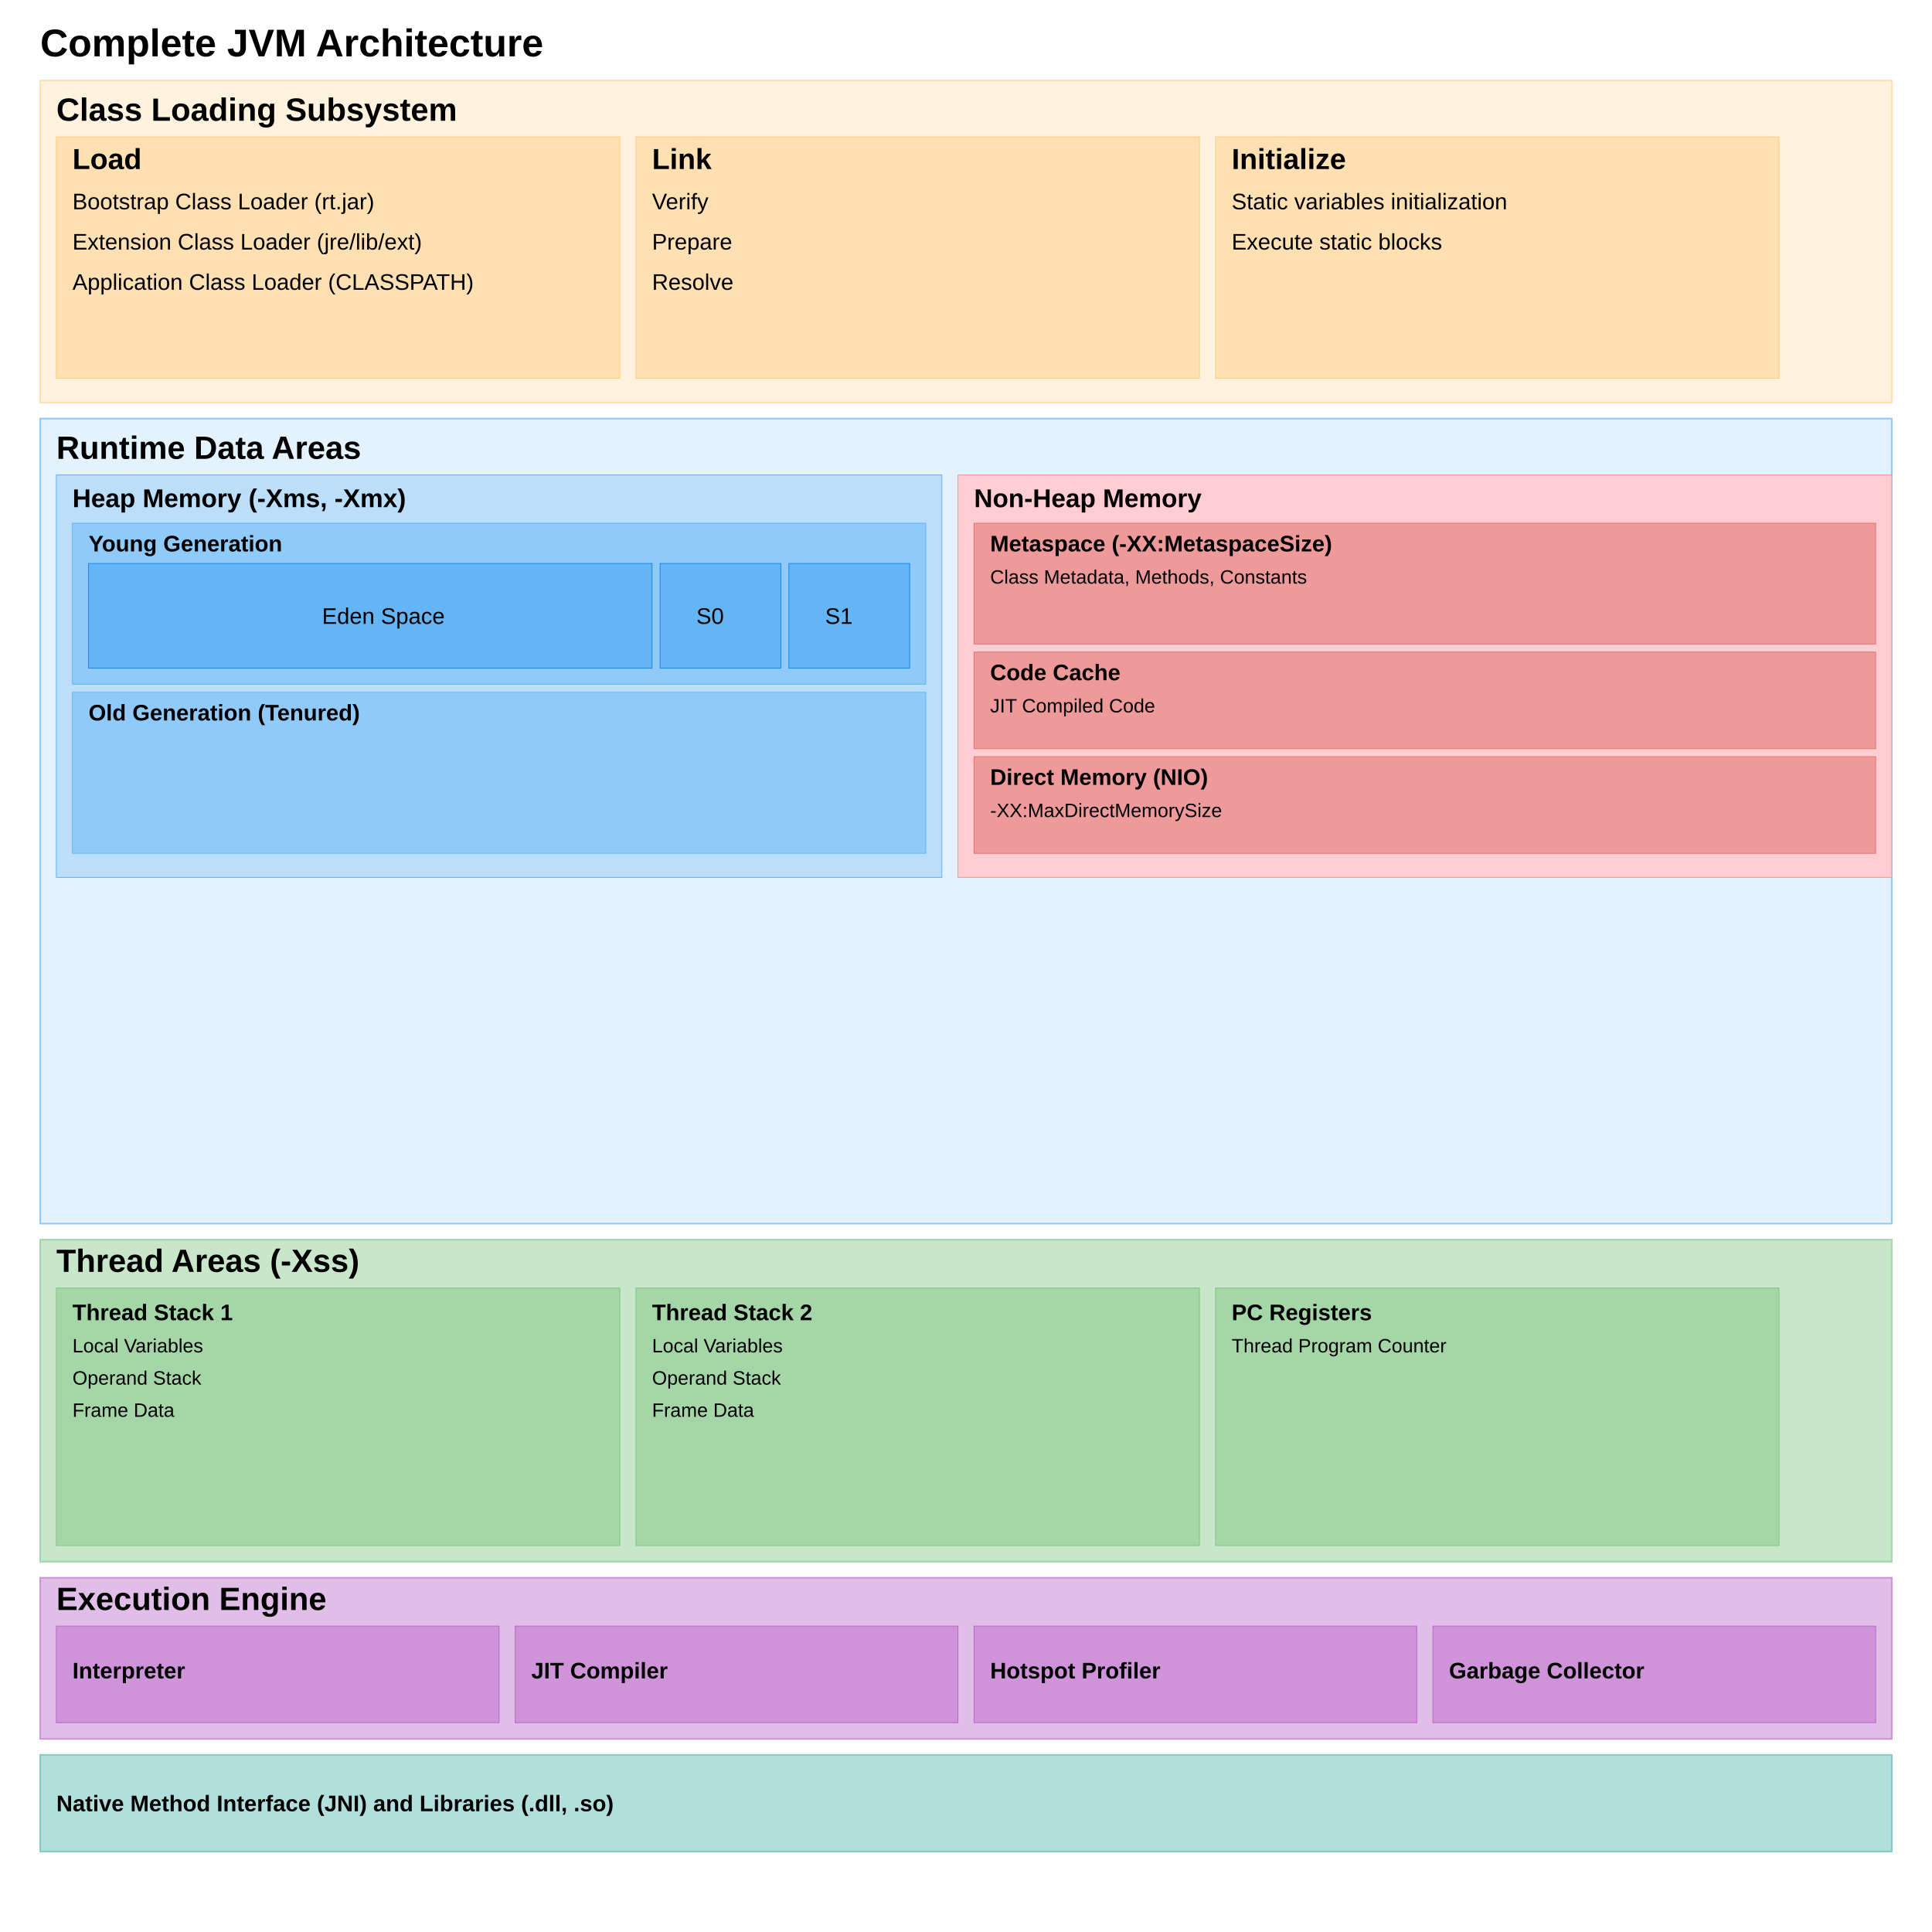
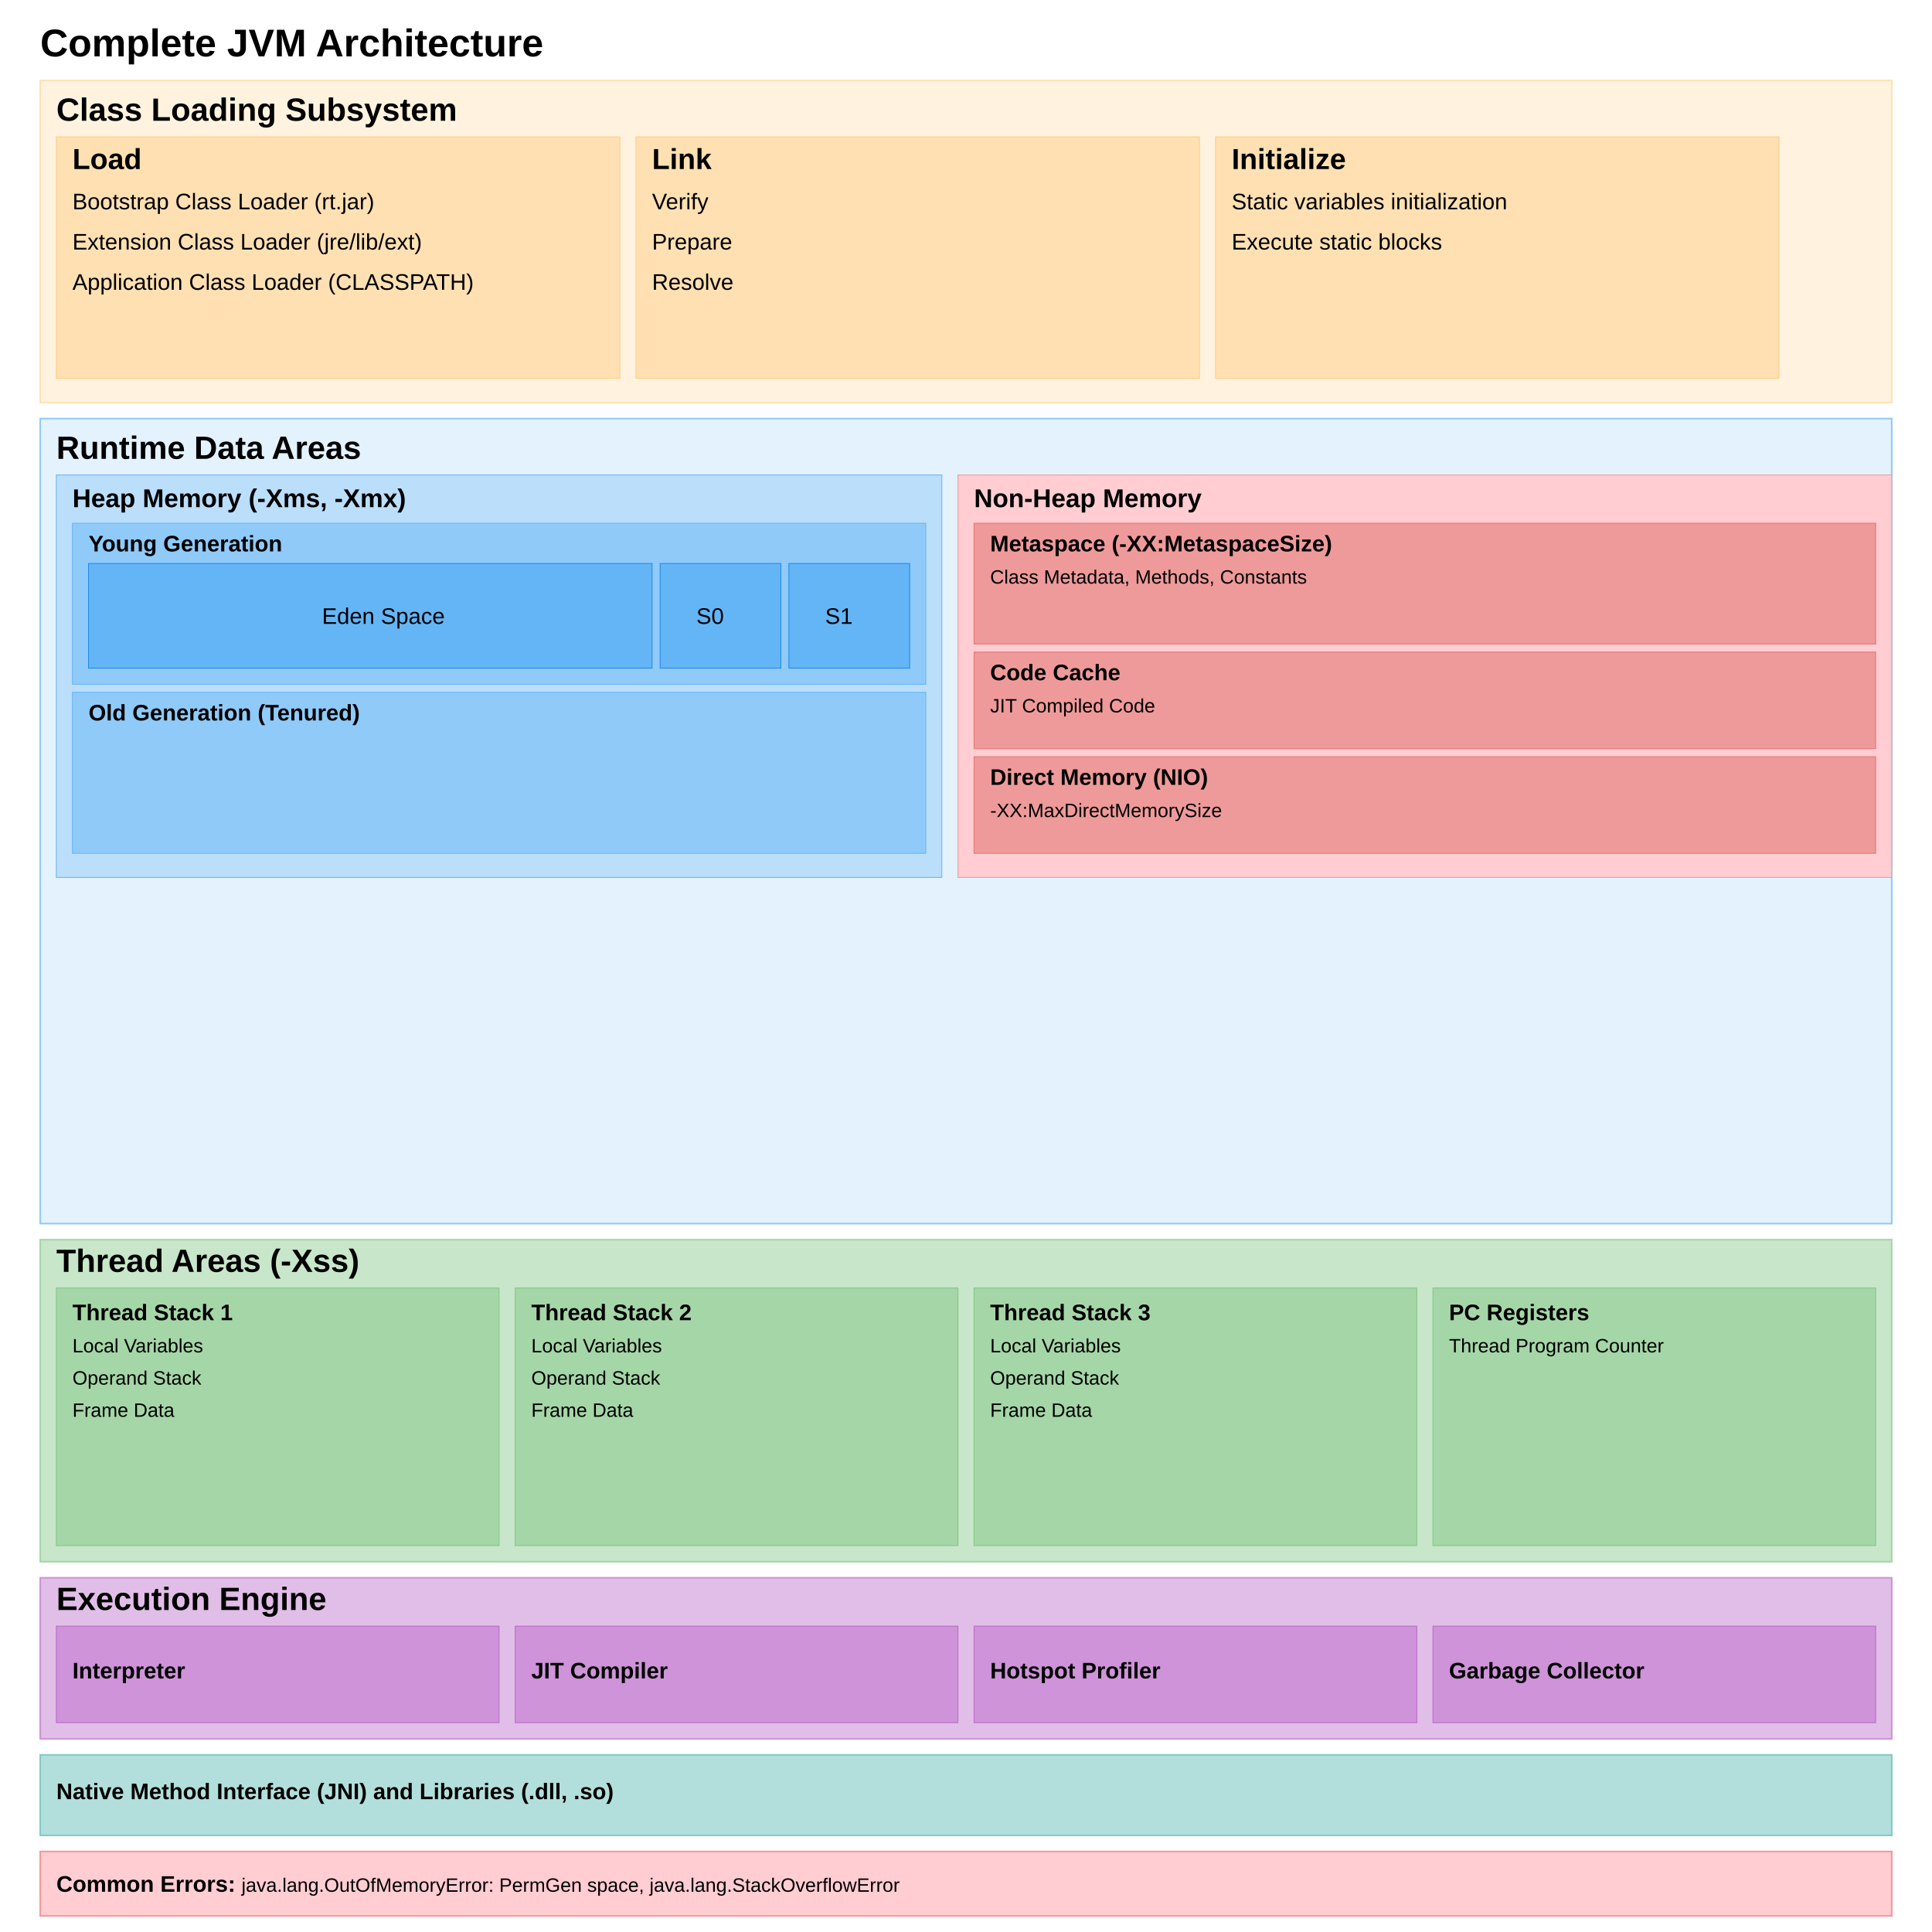
<svg xmlns="http://www.w3.org/2000/svg" viewBox="0 0 2400 2400">
  <rect x="0" y="0" width="2400" height="2400" fill="white" />
  <text x="50" y="70" font-family="Arial" font-size="48" font-weight="bold">Complete JVM Architecture</text>
  <rect x="50" y="100" width="2300" height="400" fill="#fff3e0" stroke="#ffe0b2" stroke-width="2" />
  <text x="70" y="150" font-family="Arial" font-size="40" font-weight="bold">Class Loading Subsystem</text>
  <rect x="70" y="170" width="700" height="300" fill="#ffe0b2" stroke="#ffcc80" />
  <text x="90" y="210" font-family="Arial" font-size="36" font-weight="bold">Load</text>
  <text x="90" y="260" font-family="Arial" font-size="28">Bootstrap Class Loader (rt.jar)</text>
  <text x="90" y="310" font-family="Arial" font-size="28">Extension Class Loader (jre/lib/ext)</text>
  <text x="90" y="360" font-family="Arial" font-size="28">Application Class Loader (CLASSPATH)</text>
  <rect x="790" y="170" width="700" height="300" fill="#ffe0b2" stroke="#ffcc80" />
  <text x="810" y="210" font-family="Arial" font-size="36" font-weight="bold">Link</text>
  <text x="810" y="260" font-family="Arial" font-size="28">Verify</text>
  <text x="810" y="310" font-family="Arial" font-size="28">Prepare</text>
  <text x="810" y="360" font-family="Arial" font-size="28">Resolve</text>
  <rect x="1510" y="170" width="700" height="300" fill="#ffe0b2" stroke="#ffcc80" />
  <text x="1530" y="210" font-family="Arial" font-size="36" font-weight="bold">Initialize</text>
  <text x="1530" y="260" font-family="Arial" font-size="28">Static variables initialization</text>
  <text x="1530" y="310" font-family="Arial" font-size="28">Execute static blocks</text>
  <rect x="50" y="520" width="2300" height="1000" fill="#e3f2fd" stroke="#90caf9" stroke-width="2" />
  <text x="70" y="570" font-family="Arial" font-size="40" font-weight="bold">Runtime Data Areas</text>
  <rect x="70" y="590" width="1100" height="500" fill="#bbdefb" stroke="#64b5f6" />
  <text x="90" y="630" font-family="Arial" font-size="32" font-weight="bold">Heap Memory (-Xms, -Xmx)</text>
  <rect x="90" y="650" width="1060" height="200" fill="#90caf9" stroke="#64b5f6" />
  <text x="110" y="685" font-family="Arial" font-size="28" font-weight="bold">Young Generation</text>
  <rect x="110" y="700" width="700" height="130" fill="#64b5f6" stroke="#1e88e5" />
  <text x="400" y="775" font-family="Arial" font-size="28">Eden Space</text>
  <rect x="820" y="700" width="150" height="130" fill="#64b5f6" stroke="#1e88e5" />
  <text x="865" y="775" font-family="Arial" font-size="28">S0</text>
  <rect x="980" y="700" width="150" height="130" fill="#64b5f6" stroke="#1e88e5" />
  <text x="1025" y="775" font-family="Arial" font-size="28">S1</text>
  <rect x="90" y="860" width="1060" height="200" fill="#90caf9" stroke="#64b5f6" />
  <text x="110" y="895" font-family="Arial" font-size="28" font-weight="bold">Old Generation (Tenured)</text>
  <rect x="1190" y="590" width="1160" height="500" fill="#ffcdd2" stroke="#ef9a9a" />
  <text x="1210" y="630" font-family="Arial" font-size="32" font-weight="bold">Non-Heap Memory</text>
  <rect x="1210" y="650" width="1120" height="150" fill="#ef9a9a" stroke="#e57373" />
  <text x="1230" y="685" font-family="Arial" font-size="28" font-weight="bold">Metaspace (-XX:MetaspaceSize)</text>
  <text x="1230" y="725" font-family="Arial" font-size="24">Class Metadata, Methods, Constants</text>
  <rect x="1210" y="810" width="1120" height="120" fill="#ef9a9a" stroke="#e57373" />
  <text x="1230" y="845" font-family="Arial" font-size="28" font-weight="bold">Code Cache</text>
  <text x="1230" y="885" font-family="Arial" font-size="24">JIT Compiled Code</text>
  <rect x="1210" y="940" width="1120" height="120" fill="#ef9a9a" stroke="#e57373" />
  <text x="1230" y="975" font-family="Arial" font-size="28" font-weight="bold">Direct Memory (NIO)</text>
  <text x="1230" y="1015" font-family="Arial" font-size="24">-XX:MaxDirectMemorySize</text>
  <rect x="50" y="1540" width="2300" height="400" fill="#c8e6c9" stroke="#a5d6a7" stroke-width="2" />
  <text x="70" y="1580" font-family="Arial" font-size="40" font-weight="bold">Thread Areas (-Xss)</text>
-   <rect x="70" y="1600" width="700" height="320" fill="#a5d6a7" stroke="#81c784" />
+   <rect x="70" y="1600" width="550" height="320" fill="#a5d6a7" stroke="#81c784" />
  <text x="90" y="1640" font-family="Arial" font-size="28" font-weight="bold">Thread Stack 1</text>
  <text x="90" y="1680" font-family="Arial" font-size="24">Local Variables</text>
  <text x="90" y="1720" font-family="Arial" font-size="24">Operand Stack</text>
  <text x="90" y="1760" font-family="Arial" font-size="24">Frame Data</text>
-   <rect x="790" y="1600" width="700" height="320" fill="#a5d6a7" stroke="#81c784" />
-   <text x="810" y="1640" font-family="Arial" font-size="28" font-weight="bold">Thread Stack 2</text>
-   <text x="810" y="1680" font-family="Arial" font-size="24">Local Variables</text>
-   <text x="810" y="1720" font-family="Arial" font-size="24">Operand Stack</text>
-   <text x="810" y="1760" font-family="Arial" font-size="24">Frame Data</text>
-   <rect x="1510" y="1600" width="700" height="320" fill="#a5d6a7" stroke="#81c784" />
-   <text x="1530" y="1640" font-family="Arial" font-size="28" font-weight="bold">PC Registers</text>
-   <text x="1530" y="1680" font-family="Arial" font-size="24">Thread Program Counter</text>
+   <rect x="640" y="1600" width="550" height="320" fill="#a5d6a7" stroke="#81c784" />
+   <text x="660" y="1640" font-family="Arial" font-size="28" font-weight="bold">Thread Stack 2</text>
+   <text x="660" y="1680" font-family="Arial" font-size="24">Local Variables</text>
+   <text x="660" y="1720" font-family="Arial" font-size="24">Operand Stack</text>
+   <text x="660" y="1760" font-family="Arial" font-size="24">Frame Data</text>
+   <rect x="1210" y="1600" width="550" height="320" fill="#a5d6a7" stroke="#81c784" />
+   <text x="1230" y="1640" font-family="Arial" font-size="28" font-weight="bold">Thread Stack 3</text>
+   <text x="1230" y="1680" font-family="Arial" font-size="24">Local Variables</text>
+   <text x="1230" y="1720" font-family="Arial" font-size="24">Operand Stack</text>
+   <text x="1230" y="1760" font-family="Arial" font-size="24">Frame Data</text>
+   <rect x="1780" y="1600" width="550" height="320" fill="#a5d6a7" stroke="#81c784" />
+   <text x="1800" y="1640" font-family="Arial" font-size="28" font-weight="bold">PC Registers</text>
+   <text x="1800" y="1680" font-family="Arial" font-size="24">Thread Program Counter</text>
  <rect x="50" y="1960" width="2300" height="200" fill="#e1bee7" stroke="#ce93d8" stroke-width="2" />
  <text x="70" y="2000" font-family="Arial" font-size="40" font-weight="bold">Execution Engine</text>
  <rect x="70" y="2020" width="550" height="120" fill="#ce93d8" stroke="#ba68c8" />
  <text x="90" y="2085" font-family="Arial" font-size="28" font-weight="bold">Interpreter</text>
  <rect x="640" y="2020" width="550" height="120" fill="#ce93d8" stroke="#ba68c8" />
  <text x="660" y="2085" font-family="Arial" font-size="28" font-weight="bold">JIT Compiler</text>
  <rect x="1210" y="2020" width="550" height="120" fill="#ce93d8" stroke="#ba68c8" />
  <text x="1230" y="2085" font-family="Arial" font-size="28" font-weight="bold">Hotspot Profiler</text>
  <rect x="1780" y="2020" width="550" height="120" fill="#ce93d8" stroke="#ba68c8" />
  <text x="1800" y="2085" font-family="Arial" font-size="28" font-weight="bold">Garbage Collector</text>
-   <rect x="50" y="2180" width="2300" height="120" fill="#b2dfdb" stroke="#80cbc4" stroke-width="2" />
-   <text x="70" y="2250" font-family="Arial" font-size="28" font-weight="bold">Native Method Interface (JNI) and Libraries (.dll, .so)</text>
+   <rect x="50" y="2180" width="2300" height="100" fill="#b2dfdb" stroke="#80cbc4" stroke-width="2" />
+   <text x="70" y="2235" font-family="Arial" font-size="28" font-weight="bold">Native Method Interface (JNI) and Libraries (.dll, .so)</text>
+   <rect x="50" y="2300" width="2300" height="80" fill="#ffcdd2" stroke="#ef9a9a" stroke-width="2" />
+   <text x="70" y="2350" font-family="Arial" font-size="28" font-weight="bold">Common Errors: </text>
+   <text x="300" y="2350" font-family="Arial" font-size="24">java.lang.OutOfMemoryError: PermGen space, java.lang.StackOverflowError</text>
</svg>
